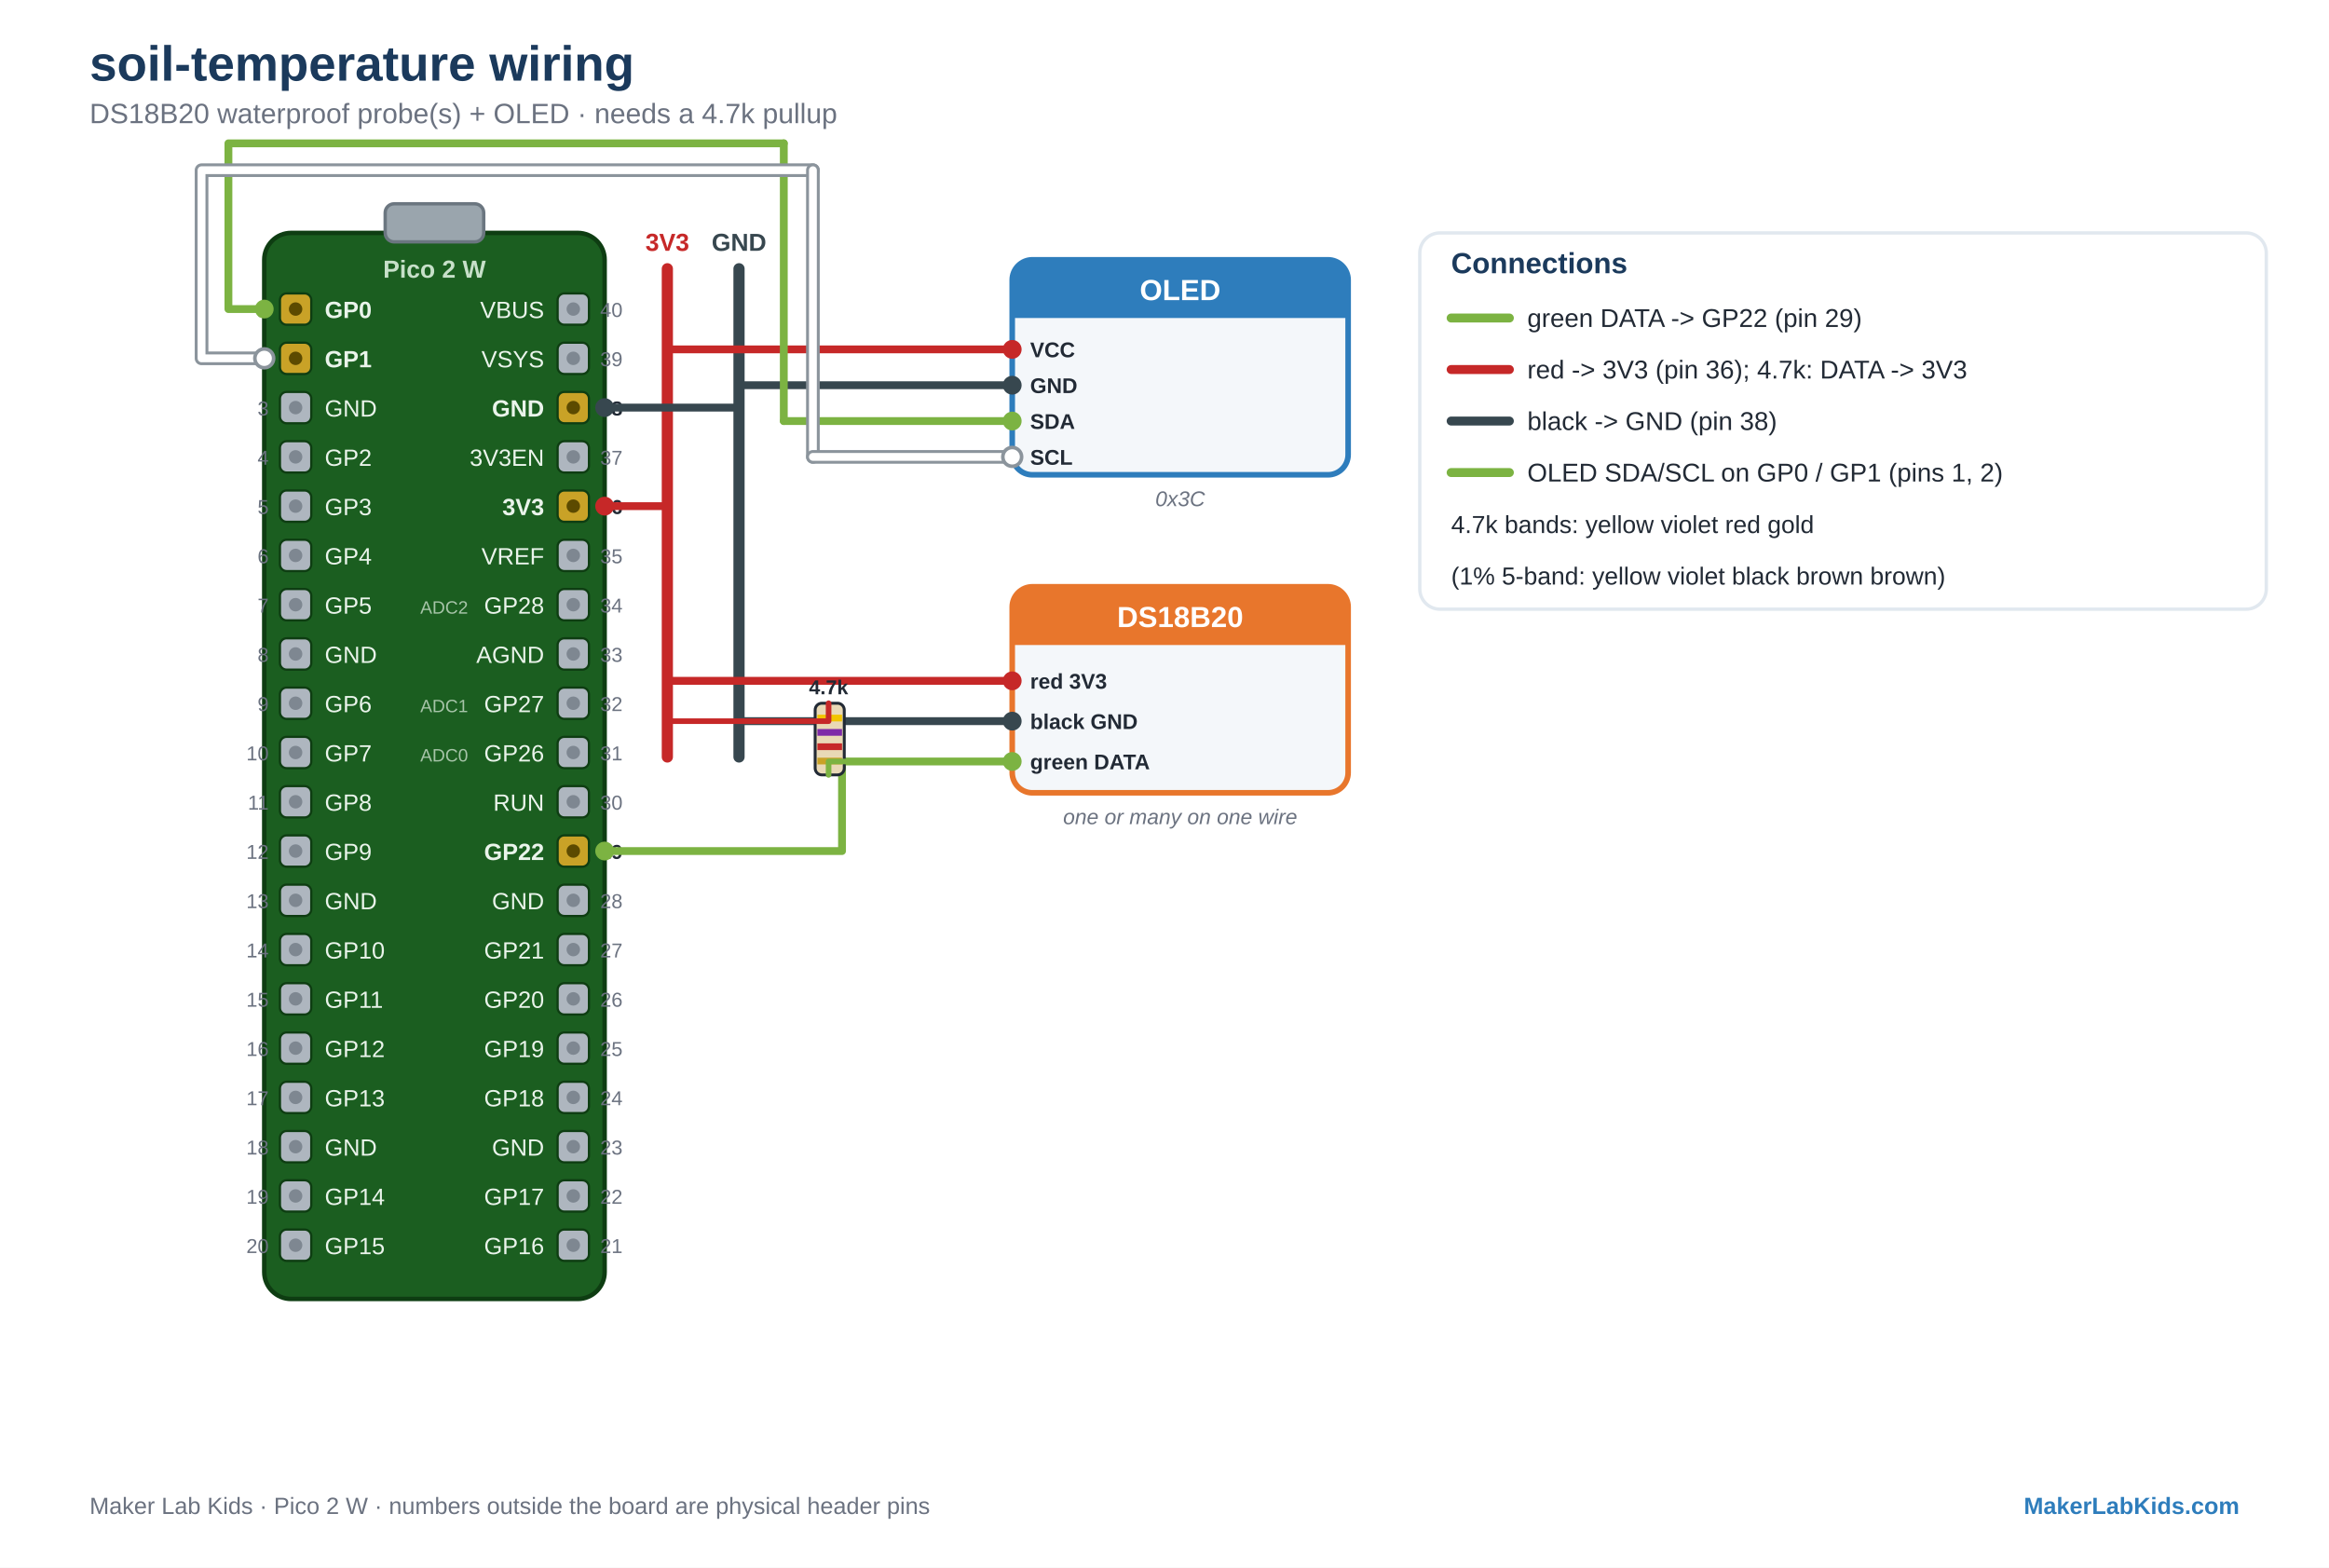
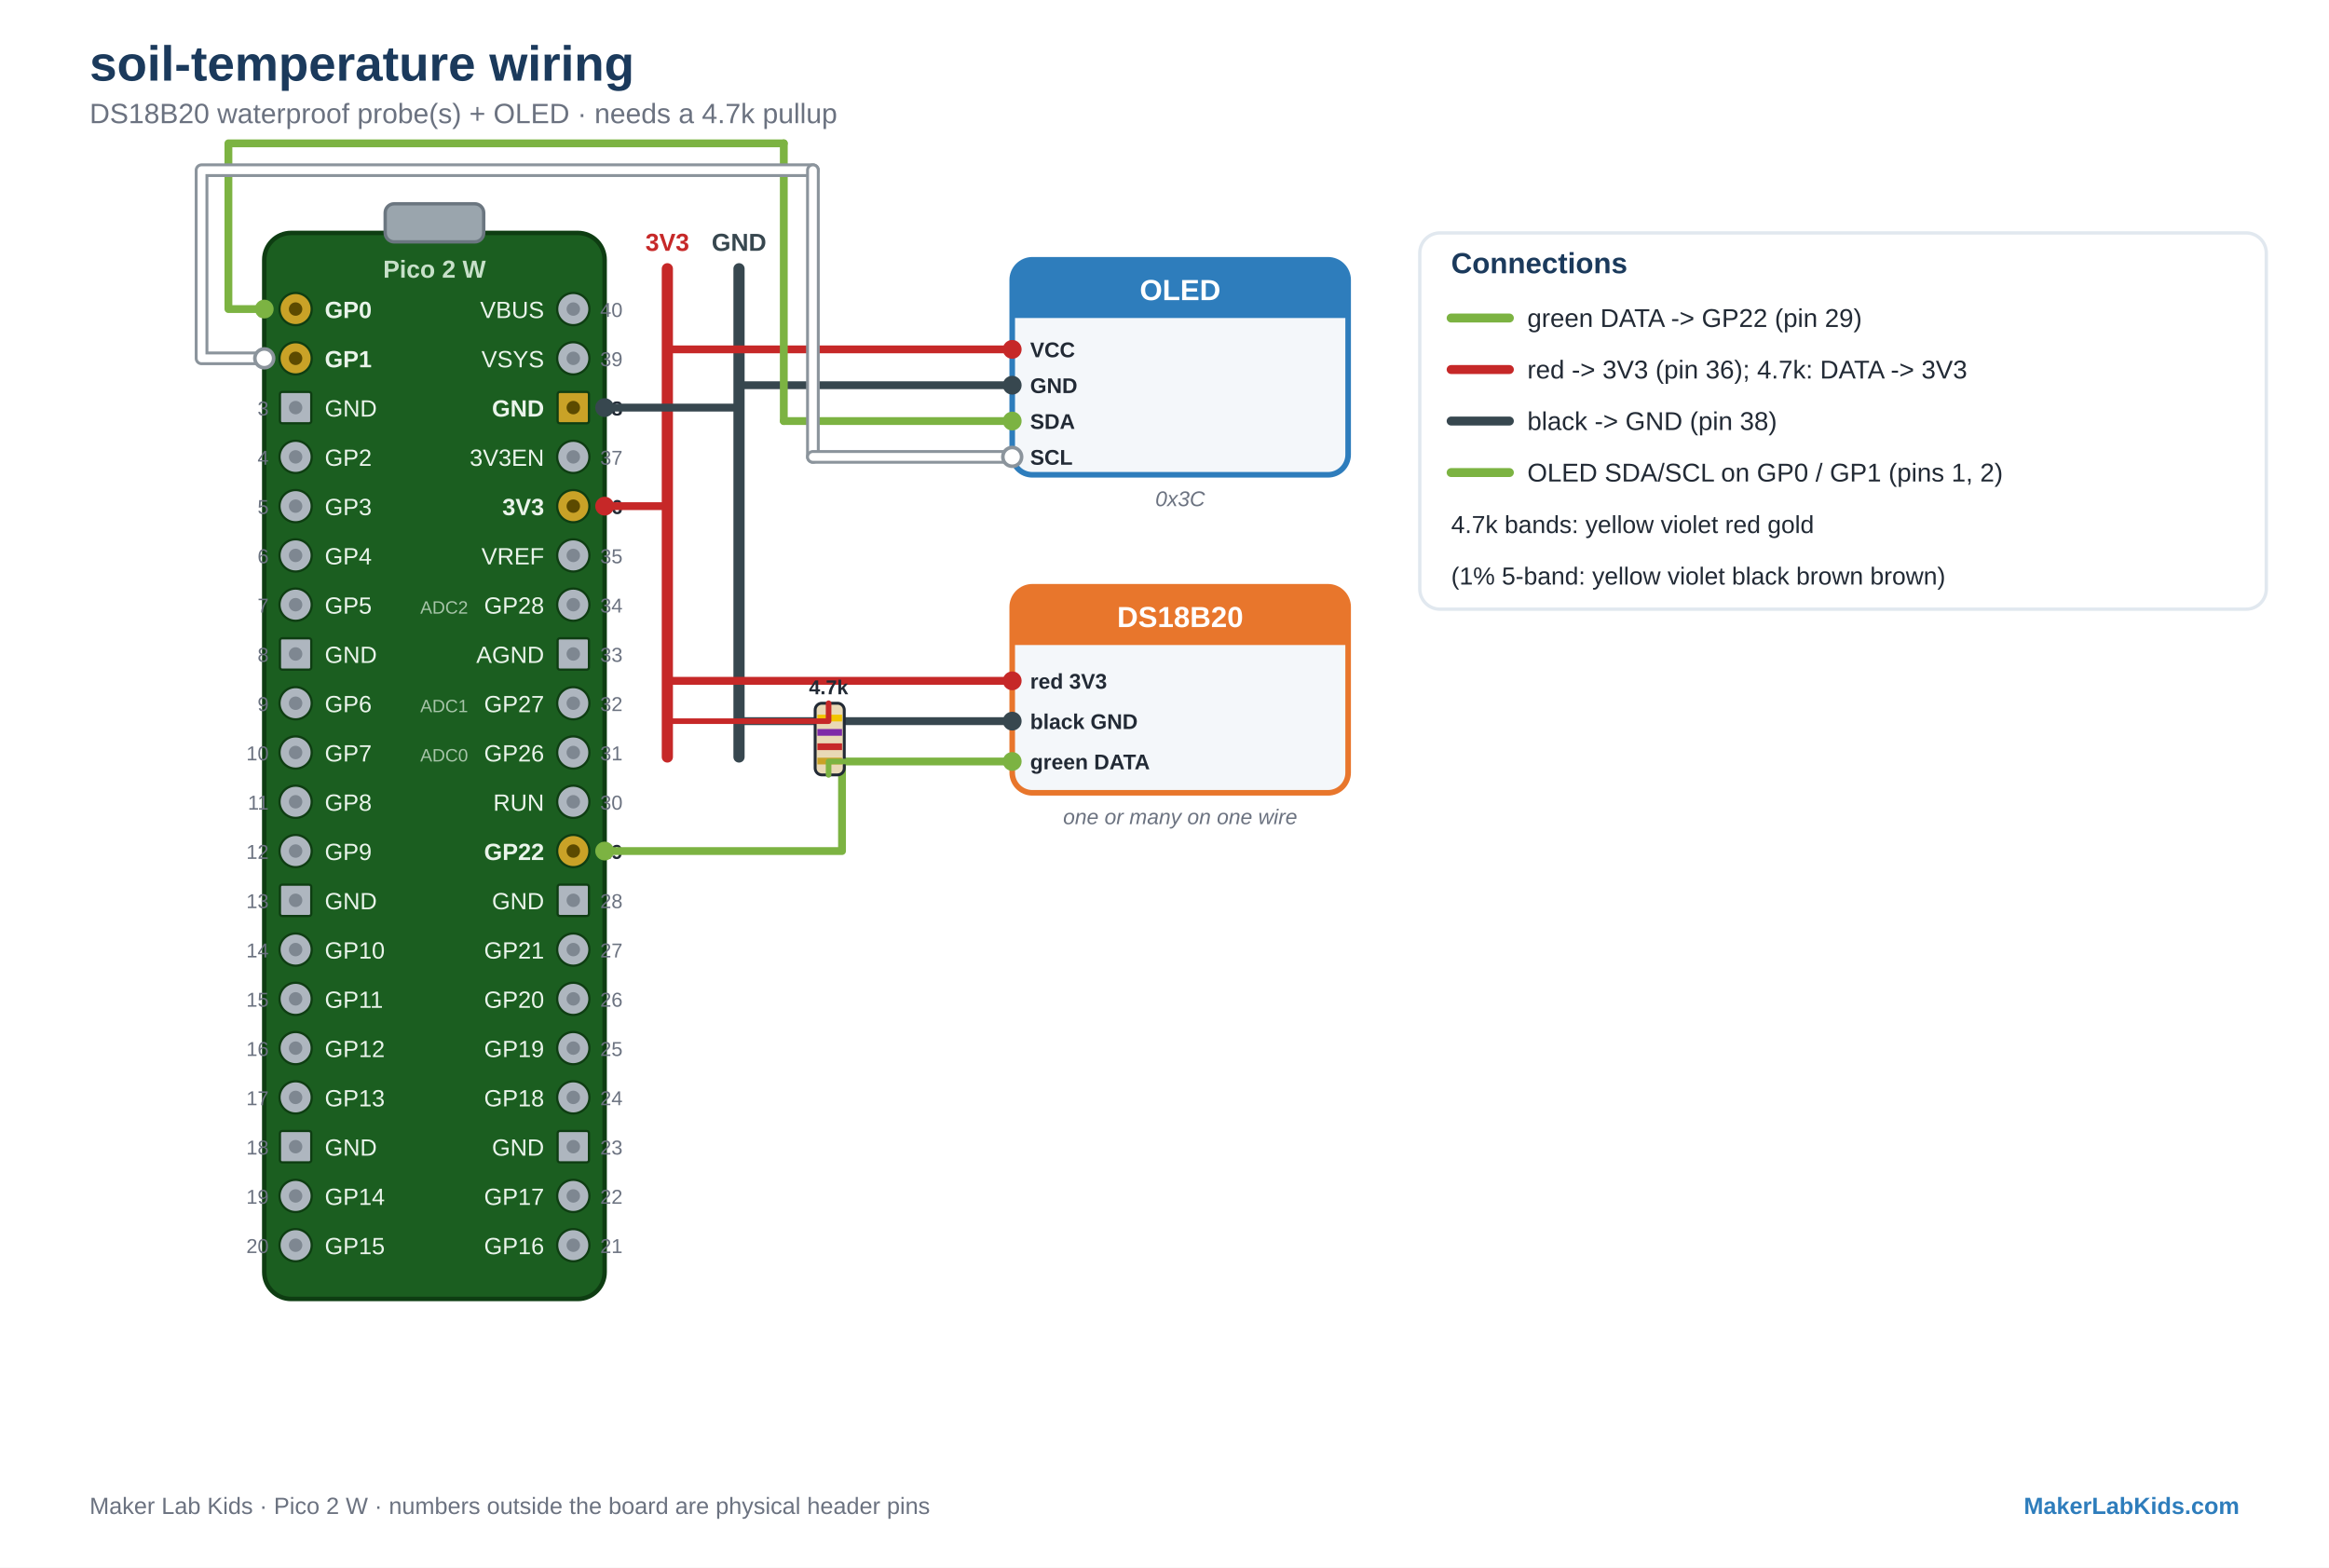
<svg xmlns="http://www.w3.org/2000/svg" viewBox="0 0 1040 700" font-family="Arial, Helvetica, sans-serif">
  <rect width="1040" height="700" fill="#FFFFFF" />
  <text x="40" y="36" font-family="Arial, Helvetica, sans-serif" font-size="22" fill="#1B3A5C" text-anchor="start" font-weight="bold">soil-temperature wiring</text>
  <text x="40" y="55" font-family="Arial, Helvetica, sans-serif" font-size="12.5" fill="#6B7280" text-anchor="start">DS18B20 waterproof probe(s) + OLED  ·  needs a 4.7k pullup</text>
  <rect x="118" y="104" width="152" height="476" rx="12" fill="#1B5E20" stroke="#0E3D12" stroke-width="2" />
  <rect x="172" y="91" width="44" height="17" rx="4" fill="#9AA5AD" stroke="#6B7680" stroke-width="1.5" />
  <text x="194" y="124" font-family="Arial, Helvetica, sans-serif" font-size="11" fill="#C7E0C9" text-anchor="middle" font-weight="bold">Pico 2 W</text>
-   <rect x="125" y="131" width="14" height="14" rx="3" fill="#C9A227" stroke="#0E3D12" stroke-width="1" />
+   <circle cx="132" cy="138" r="7.2" fill="#C9A227" stroke="#0E3D12" stroke-width="1" />
  <circle cx="132" cy="138" r="3" fill="#5C4A00" />
  <text x="145" y="142" font-family="Arial, Helvetica, sans-serif" font-size="10.5" fill="#EAF4EB" text-anchor="start" font-weight="bold">GP0</text>
  <text x="120" y="141.5" font-family="Arial, Helvetica, sans-serif" font-size="9" fill="#222A35" text-anchor="end" font-weight="bold">1</text>
-   <rect x="125" y="153" width="14" height="14" rx="3" fill="#C9A227" stroke="#0E3D12" stroke-width="1" />
+   <circle cx="132" cy="160" r="7.2" fill="#C9A227" stroke="#0E3D12" stroke-width="1" />
  <circle cx="132" cy="160" r="3" fill="#5C4A00" />
  <text x="145" y="164" font-family="Arial, Helvetica, sans-serif" font-size="10.5" fill="#EAF4EB" text-anchor="start" font-weight="bold">GP1</text>
  <text x="120" y="163.5" font-family="Arial, Helvetica, sans-serif" font-size="9" fill="#222A35" text-anchor="end" font-weight="bold">2</text>
-   <rect x="125" y="175" width="14" height="14" rx="3" fill="#AEB6BF" stroke="#0E3D12" stroke-width="1" />
+   <rect x="125" y="175" width="14" height="14" rx="1" fill="#AEB6BF" stroke="#0E3D12" stroke-width="1" />
  <circle cx="132" cy="182" r="3" fill="#7E8791" />
  <text x="145" y="186" font-family="Arial, Helvetica, sans-serif" font-size="10.5" fill="#EAF4EB" text-anchor="start">GND</text>
  <text x="120" y="185.5" font-family="Arial, Helvetica, sans-serif" font-size="9" fill="#6B7280" text-anchor="end">3</text>
-   <rect x="125" y="197" width="14" height="14" rx="3" fill="#AEB6BF" stroke="#0E3D12" stroke-width="1" />
+   <circle cx="132" cy="204" r="7.2" fill="#AEB6BF" stroke="#0E3D12" stroke-width="1" />
  <circle cx="132" cy="204" r="3" fill="#7E8791" />
  <text x="145" y="208" font-family="Arial, Helvetica, sans-serif" font-size="10.5" fill="#EAF4EB" text-anchor="start">GP2</text>
  <text x="120" y="207.5" font-family="Arial, Helvetica, sans-serif" font-size="9" fill="#6B7280" text-anchor="end">4</text>
-   <rect x="125" y="219" width="14" height="14" rx="3" fill="#AEB6BF" stroke="#0E3D12" stroke-width="1" />
+   <circle cx="132" cy="226" r="7.2" fill="#AEB6BF" stroke="#0E3D12" stroke-width="1" />
  <circle cx="132" cy="226" r="3" fill="#7E8791" />
  <text x="145" y="230" font-family="Arial, Helvetica, sans-serif" font-size="10.5" fill="#EAF4EB" text-anchor="start">GP3</text>
  <text x="120" y="229.5" font-family="Arial, Helvetica, sans-serif" font-size="9" fill="#6B7280" text-anchor="end">5</text>
-   <rect x="125" y="241" width="14" height="14" rx="3" fill="#AEB6BF" stroke="#0E3D12" stroke-width="1" />
+   <circle cx="132" cy="248" r="7.2" fill="#AEB6BF" stroke="#0E3D12" stroke-width="1" />
  <circle cx="132" cy="248" r="3" fill="#7E8791" />
  <text x="145" y="252" font-family="Arial, Helvetica, sans-serif" font-size="10.5" fill="#EAF4EB" text-anchor="start">GP4</text>
  <text x="120" y="251.5" font-family="Arial, Helvetica, sans-serif" font-size="9" fill="#6B7280" text-anchor="end">6</text>
-   <rect x="125" y="263" width="14" height="14" rx="3" fill="#AEB6BF" stroke="#0E3D12" stroke-width="1" />
+   <circle cx="132" cy="270" r="7.2" fill="#AEB6BF" stroke="#0E3D12" stroke-width="1" />
  <circle cx="132" cy="270" r="3" fill="#7E8791" />
  <text x="145" y="274" font-family="Arial, Helvetica, sans-serif" font-size="10.5" fill="#EAF4EB" text-anchor="start">GP5</text>
  <text x="120" y="273.5" font-family="Arial, Helvetica, sans-serif" font-size="9" fill="#6B7280" text-anchor="end">7</text>
-   <rect x="125" y="285" width="14" height="14" rx="3" fill="#AEB6BF" stroke="#0E3D12" stroke-width="1" />
+   <rect x="125" y="285" width="14" height="14" rx="1" fill="#AEB6BF" stroke="#0E3D12" stroke-width="1" />
  <circle cx="132" cy="292" r="3" fill="#7E8791" />
  <text x="145" y="296" font-family="Arial, Helvetica, sans-serif" font-size="10.5" fill="#EAF4EB" text-anchor="start">GND</text>
  <text x="120" y="295.5" font-family="Arial, Helvetica, sans-serif" font-size="9" fill="#6B7280" text-anchor="end">8</text>
-   <rect x="125" y="307" width="14" height="14" rx="3" fill="#AEB6BF" stroke="#0E3D12" stroke-width="1" />
+   <circle cx="132" cy="314" r="7.2" fill="#AEB6BF" stroke="#0E3D12" stroke-width="1" />
  <circle cx="132" cy="314" r="3" fill="#7E8791" />
  <text x="145" y="318" font-family="Arial, Helvetica, sans-serif" font-size="10.5" fill="#EAF4EB" text-anchor="start">GP6</text>
  <text x="120" y="317.5" font-family="Arial, Helvetica, sans-serif" font-size="9" fill="#6B7280" text-anchor="end">9</text>
-   <rect x="125" y="329" width="14" height="14" rx="3" fill="#AEB6BF" stroke="#0E3D12" stroke-width="1" />
+   <circle cx="132" cy="336" r="7.2" fill="#AEB6BF" stroke="#0E3D12" stroke-width="1" />
  <circle cx="132" cy="336" r="3" fill="#7E8791" />
  <text x="145" y="340" font-family="Arial, Helvetica, sans-serif" font-size="10.5" fill="#EAF4EB" text-anchor="start">GP7</text>
  <text x="120" y="339.5" font-family="Arial, Helvetica, sans-serif" font-size="9" fill="#6B7280" text-anchor="end">10</text>
-   <rect x="125" y="351" width="14" height="14" rx="3" fill="#AEB6BF" stroke="#0E3D12" stroke-width="1" />
+   <circle cx="132" cy="358" r="7.2" fill="#AEB6BF" stroke="#0E3D12" stroke-width="1" />
  <circle cx="132" cy="358" r="3" fill="#7E8791" />
  <text x="145" y="362" font-family="Arial, Helvetica, sans-serif" font-size="10.5" fill="#EAF4EB" text-anchor="start">GP8</text>
  <text x="120" y="361.5" font-family="Arial, Helvetica, sans-serif" font-size="9" fill="#6B7280" text-anchor="end">11</text>
-   <rect x="125" y="373" width="14" height="14" rx="3" fill="#AEB6BF" stroke="#0E3D12" stroke-width="1" />
+   <circle cx="132" cy="380" r="7.2" fill="#AEB6BF" stroke="#0E3D12" stroke-width="1" />
  <circle cx="132" cy="380" r="3" fill="#7E8791" />
  <text x="145" y="384" font-family="Arial, Helvetica, sans-serif" font-size="10.5" fill="#EAF4EB" text-anchor="start">GP9</text>
  <text x="120" y="383.5" font-family="Arial, Helvetica, sans-serif" font-size="9" fill="#6B7280" text-anchor="end">12</text>
-   <rect x="125" y="395" width="14" height="14" rx="3" fill="#AEB6BF" stroke="#0E3D12" stroke-width="1" />
+   <rect x="125" y="395" width="14" height="14" rx="1" fill="#AEB6BF" stroke="#0E3D12" stroke-width="1" />
  <circle cx="132" cy="402" r="3" fill="#7E8791" />
  <text x="145" y="406" font-family="Arial, Helvetica, sans-serif" font-size="10.5" fill="#EAF4EB" text-anchor="start">GND</text>
  <text x="120" y="405.5" font-family="Arial, Helvetica, sans-serif" font-size="9" fill="#6B7280" text-anchor="end">13</text>
-   <rect x="125" y="417" width="14" height="14" rx="3" fill="#AEB6BF" stroke="#0E3D12" stroke-width="1" />
+   <circle cx="132" cy="424" r="7.2" fill="#AEB6BF" stroke="#0E3D12" stroke-width="1" />
  <circle cx="132" cy="424" r="3" fill="#7E8791" />
  <text x="145" y="428" font-family="Arial, Helvetica, sans-serif" font-size="10.5" fill="#EAF4EB" text-anchor="start">GP10</text>
  <text x="120" y="427.5" font-family="Arial, Helvetica, sans-serif" font-size="9" fill="#6B7280" text-anchor="end">14</text>
-   <rect x="125" y="439" width="14" height="14" rx="3" fill="#AEB6BF" stroke="#0E3D12" stroke-width="1" />
+   <circle cx="132" cy="446" r="7.2" fill="#AEB6BF" stroke="#0E3D12" stroke-width="1" />
  <circle cx="132" cy="446" r="3" fill="#7E8791" />
  <text x="145" y="450" font-family="Arial, Helvetica, sans-serif" font-size="10.5" fill="#EAF4EB" text-anchor="start">GP11</text>
  <text x="120" y="449.5" font-family="Arial, Helvetica, sans-serif" font-size="9" fill="#6B7280" text-anchor="end">15</text>
-   <rect x="125" y="461" width="14" height="14" rx="3" fill="#AEB6BF" stroke="#0E3D12" stroke-width="1" />
+   <circle cx="132" cy="468" r="7.2" fill="#AEB6BF" stroke="#0E3D12" stroke-width="1" />
  <circle cx="132" cy="468" r="3" fill="#7E8791" />
  <text x="145" y="472" font-family="Arial, Helvetica, sans-serif" font-size="10.5" fill="#EAF4EB" text-anchor="start">GP12</text>
  <text x="120" y="471.5" font-family="Arial, Helvetica, sans-serif" font-size="9" fill="#6B7280" text-anchor="end">16</text>
-   <rect x="125" y="483" width="14" height="14" rx="3" fill="#AEB6BF" stroke="#0E3D12" stroke-width="1" />
+   <circle cx="132" cy="490" r="7.2" fill="#AEB6BF" stroke="#0E3D12" stroke-width="1" />
  <circle cx="132" cy="490" r="3" fill="#7E8791" />
  <text x="145" y="494" font-family="Arial, Helvetica, sans-serif" font-size="10.5" fill="#EAF4EB" text-anchor="start">GP13</text>
  <text x="120" y="493.5" font-family="Arial, Helvetica, sans-serif" font-size="9" fill="#6B7280" text-anchor="end">17</text>
-   <rect x="125" y="505" width="14" height="14" rx="3" fill="#AEB6BF" stroke="#0E3D12" stroke-width="1" />
+   <rect x="125" y="505" width="14" height="14" rx="1" fill="#AEB6BF" stroke="#0E3D12" stroke-width="1" />
  <circle cx="132" cy="512" r="3" fill="#7E8791" />
  <text x="145" y="516" font-family="Arial, Helvetica, sans-serif" font-size="10.5" fill="#EAF4EB" text-anchor="start">GND</text>
  <text x="120" y="515.5" font-family="Arial, Helvetica, sans-serif" font-size="9" fill="#6B7280" text-anchor="end">18</text>
-   <rect x="125" y="527" width="14" height="14" rx="3" fill="#AEB6BF" stroke="#0E3D12" stroke-width="1" />
+   <circle cx="132" cy="534" r="7.2" fill="#AEB6BF" stroke="#0E3D12" stroke-width="1" />
  <circle cx="132" cy="534" r="3" fill="#7E8791" />
  <text x="145" y="538" font-family="Arial, Helvetica, sans-serif" font-size="10.5" fill="#EAF4EB" text-anchor="start">GP14</text>
  <text x="120" y="537.5" font-family="Arial, Helvetica, sans-serif" font-size="9" fill="#6B7280" text-anchor="end">19</text>
-   <rect x="125" y="549" width="14" height="14" rx="3" fill="#AEB6BF" stroke="#0E3D12" stroke-width="1" />
+   <circle cx="132" cy="556" r="7.2" fill="#AEB6BF" stroke="#0E3D12" stroke-width="1" />
  <circle cx="132" cy="556" r="3" fill="#7E8791" />
  <text x="145" y="560" font-family="Arial, Helvetica, sans-serif" font-size="10.5" fill="#EAF4EB" text-anchor="start">GP15</text>
  <text x="120" y="559.5" font-family="Arial, Helvetica, sans-serif" font-size="9" fill="#6B7280" text-anchor="end">20</text>
-   <rect x="249" y="549" width="14" height="14" rx="3" fill="#AEB6BF" stroke="#0E3D12" stroke-width="1" />
+   <circle cx="256" cy="556" r="7.2" fill="#AEB6BF" stroke="#0E3D12" stroke-width="1" />
  <circle cx="256" cy="556" r="3" fill="#7E8791" />
  <text x="243" y="560" font-family="Arial, Helvetica, sans-serif" font-size="10.5" fill="#EAF4EB" text-anchor="end">GP16</text>
  <text x="268" y="559.5" font-family="Arial, Helvetica, sans-serif" font-size="9" fill="#6B7280" text-anchor="start">21</text>
-   <rect x="249" y="527" width="14" height="14" rx="3" fill="#AEB6BF" stroke="#0E3D12" stroke-width="1" />
+   <circle cx="256" cy="534" r="7.2" fill="#AEB6BF" stroke="#0E3D12" stroke-width="1" />
  <circle cx="256" cy="534" r="3" fill="#7E8791" />
  <text x="243" y="538" font-family="Arial, Helvetica, sans-serif" font-size="10.5" fill="#EAF4EB" text-anchor="end">GP17</text>
  <text x="268" y="537.5" font-family="Arial, Helvetica, sans-serif" font-size="9" fill="#6B7280" text-anchor="start">22</text>
-   <rect x="249" y="505" width="14" height="14" rx="3" fill="#AEB6BF" stroke="#0E3D12" stroke-width="1" />
+   <rect x="249" y="505" width="14" height="14" rx="1" fill="#AEB6BF" stroke="#0E3D12" stroke-width="1" />
  <circle cx="256" cy="512" r="3" fill="#7E8791" />
  <text x="243" y="516" font-family="Arial, Helvetica, sans-serif" font-size="10.5" fill="#EAF4EB" text-anchor="end">GND</text>
  <text x="268" y="515.5" font-family="Arial, Helvetica, sans-serif" font-size="9" fill="#6B7280" text-anchor="start">23</text>
-   <rect x="249" y="483" width="14" height="14" rx="3" fill="#AEB6BF" stroke="#0E3D12" stroke-width="1" />
+   <circle cx="256" cy="490" r="7.2" fill="#AEB6BF" stroke="#0E3D12" stroke-width="1" />
  <circle cx="256" cy="490" r="3" fill="#7E8791" />
  <text x="243" y="494" font-family="Arial, Helvetica, sans-serif" font-size="10.5" fill="#EAF4EB" text-anchor="end">GP18</text>
  <text x="268" y="493.5" font-family="Arial, Helvetica, sans-serif" font-size="9" fill="#6B7280" text-anchor="start">24</text>
-   <rect x="249" y="461" width="14" height="14" rx="3" fill="#AEB6BF" stroke="#0E3D12" stroke-width="1" />
+   <circle cx="256" cy="468" r="7.2" fill="#AEB6BF" stroke="#0E3D12" stroke-width="1" />
  <circle cx="256" cy="468" r="3" fill="#7E8791" />
  <text x="243" y="472" font-family="Arial, Helvetica, sans-serif" font-size="10.5" fill="#EAF4EB" text-anchor="end">GP19</text>
  <text x="268" y="471.5" font-family="Arial, Helvetica, sans-serif" font-size="9" fill="#6B7280" text-anchor="start">25</text>
-   <rect x="249" y="439" width="14" height="14" rx="3" fill="#AEB6BF" stroke="#0E3D12" stroke-width="1" />
+   <circle cx="256" cy="446" r="7.2" fill="#AEB6BF" stroke="#0E3D12" stroke-width="1" />
  <circle cx="256" cy="446" r="3" fill="#7E8791" />
  <text x="243" y="450" font-family="Arial, Helvetica, sans-serif" font-size="10.5" fill="#EAF4EB" text-anchor="end">GP20</text>
  <text x="268" y="449.5" font-family="Arial, Helvetica, sans-serif" font-size="9" fill="#6B7280" text-anchor="start">26</text>
-   <rect x="249" y="417" width="14" height="14" rx="3" fill="#AEB6BF" stroke="#0E3D12" stroke-width="1" />
+   <circle cx="256" cy="424" r="7.2" fill="#AEB6BF" stroke="#0E3D12" stroke-width="1" />
  <circle cx="256" cy="424" r="3" fill="#7E8791" />
  <text x="243" y="428" font-family="Arial, Helvetica, sans-serif" font-size="10.5" fill="#EAF4EB" text-anchor="end">GP21</text>
  <text x="268" y="427.5" font-family="Arial, Helvetica, sans-serif" font-size="9" fill="#6B7280" text-anchor="start">27</text>
-   <rect x="249" y="395" width="14" height="14" rx="3" fill="#AEB6BF" stroke="#0E3D12" stroke-width="1" />
+   <rect x="249" y="395" width="14" height="14" rx="1" fill="#AEB6BF" stroke="#0E3D12" stroke-width="1" />
  <circle cx="256" cy="402" r="3" fill="#7E8791" />
  <text x="243" y="406" font-family="Arial, Helvetica, sans-serif" font-size="10.5" fill="#EAF4EB" text-anchor="end">GND</text>
  <text x="268" y="405.5" font-family="Arial, Helvetica, sans-serif" font-size="9" fill="#6B7280" text-anchor="start">28</text>
-   <rect x="249" y="373" width="14" height="14" rx="3" fill="#C9A227" stroke="#0E3D12" stroke-width="1" />
+   <circle cx="256" cy="380" r="7.2" fill="#C9A227" stroke="#0E3D12" stroke-width="1" />
  <circle cx="256" cy="380" r="3" fill="#5C4A00" />
  <text x="243" y="384" font-family="Arial, Helvetica, sans-serif" font-size="10.5" fill="#EAF4EB" text-anchor="end" font-weight="bold">GP22</text>
  <text x="268" y="383.5" font-family="Arial, Helvetica, sans-serif" font-size="9" fill="#222A35" text-anchor="start" font-weight="bold">29</text>
-   <rect x="249" y="351" width="14" height="14" rx="3" fill="#AEB6BF" stroke="#0E3D12" stroke-width="1" />
+   <circle cx="256" cy="358" r="7.2" fill="#AEB6BF" stroke="#0E3D12" stroke-width="1" />
  <circle cx="256" cy="358" r="3" fill="#7E8791" />
  <text x="243" y="362" font-family="Arial, Helvetica, sans-serif" font-size="10.5" fill="#EAF4EB" text-anchor="end">RUN</text>
  <text x="268" y="361.5" font-family="Arial, Helvetica, sans-serif" font-size="9" fill="#6B7280" text-anchor="start">30</text>
-   <rect x="249" y="329" width="14" height="14" rx="3" fill="#AEB6BF" stroke="#0E3D12" stroke-width="1" />
+   <circle cx="256" cy="336" r="7.2" fill="#AEB6BF" stroke="#0E3D12" stroke-width="1" />
  <circle cx="256" cy="336" r="3" fill="#7E8791" />
  <text x="243" y="340" font-family="Arial, Helvetica, sans-serif" font-size="10.5" fill="#EAF4EB" text-anchor="end">GP26</text>
  <text x="209" y="340" font-family="Arial, Helvetica, sans-serif" font-size="8" fill="#A6C4A8" text-anchor="end">ADC0</text>
  <text x="268" y="339.5" font-family="Arial, Helvetica, sans-serif" font-size="9" fill="#6B7280" text-anchor="start">31</text>
-   <rect x="249" y="307" width="14" height="14" rx="3" fill="#AEB6BF" stroke="#0E3D12" stroke-width="1" />
+   <circle cx="256" cy="314" r="7.2" fill="#AEB6BF" stroke="#0E3D12" stroke-width="1" />
  <circle cx="256" cy="314" r="3" fill="#7E8791" />
  <text x="243" y="318" font-family="Arial, Helvetica, sans-serif" font-size="10.5" fill="#EAF4EB" text-anchor="end">GP27</text>
  <text x="209" y="318" font-family="Arial, Helvetica, sans-serif" font-size="8" fill="#A6C4A8" text-anchor="end">ADC1</text>
  <text x="268" y="317.5" font-family="Arial, Helvetica, sans-serif" font-size="9" fill="#6B7280" text-anchor="start">32</text>
-   <rect x="249" y="285" width="14" height="14" rx="3" fill="#AEB6BF" stroke="#0E3D12" stroke-width="1" />
+   <rect x="249" y="285" width="14" height="14" rx="1" fill="#AEB6BF" stroke="#0E3D12" stroke-width="1" />
  <circle cx="256" cy="292" r="3" fill="#7E8791" />
  <text x="243" y="296" font-family="Arial, Helvetica, sans-serif" font-size="10.5" fill="#EAF4EB" text-anchor="end">AGND</text>
  <text x="268" y="295.5" font-family="Arial, Helvetica, sans-serif" font-size="9" fill="#6B7280" text-anchor="start">33</text>
-   <rect x="249" y="263" width="14" height="14" rx="3" fill="#AEB6BF" stroke="#0E3D12" stroke-width="1" />
+   <circle cx="256" cy="270" r="7.2" fill="#AEB6BF" stroke="#0E3D12" stroke-width="1" />
  <circle cx="256" cy="270" r="3" fill="#7E8791" />
  <text x="243" y="274" font-family="Arial, Helvetica, sans-serif" font-size="10.5" fill="#EAF4EB" text-anchor="end">GP28</text>
  <text x="209" y="274" font-family="Arial, Helvetica, sans-serif" font-size="8" fill="#A6C4A8" text-anchor="end">ADC2</text>
  <text x="268" y="273.5" font-family="Arial, Helvetica, sans-serif" font-size="9" fill="#6B7280" text-anchor="start">34</text>
-   <rect x="249" y="241" width="14" height="14" rx="3" fill="#AEB6BF" stroke="#0E3D12" stroke-width="1" />
+   <circle cx="256" cy="248" r="7.2" fill="#AEB6BF" stroke="#0E3D12" stroke-width="1" />
  <circle cx="256" cy="248" r="3" fill="#7E8791" />
  <text x="243" y="252" font-family="Arial, Helvetica, sans-serif" font-size="10.5" fill="#EAF4EB" text-anchor="end">VREF</text>
  <text x="268" y="251.5" font-family="Arial, Helvetica, sans-serif" font-size="9" fill="#6B7280" text-anchor="start">35</text>
-   <rect x="249" y="219" width="14" height="14" rx="3" fill="#C9A227" stroke="#0E3D12" stroke-width="1" />
+   <circle cx="256" cy="226" r="7.2" fill="#C9A227" stroke="#0E3D12" stroke-width="1" />
  <circle cx="256" cy="226" r="3" fill="#5C4A00" />
  <text x="243" y="230" font-family="Arial, Helvetica, sans-serif" font-size="10.5" fill="#EAF4EB" text-anchor="end" font-weight="bold">3V3</text>
  <text x="268" y="229.5" font-family="Arial, Helvetica, sans-serif" font-size="9" fill="#222A35" text-anchor="start" font-weight="bold">36</text>
-   <rect x="249" y="197" width="14" height="14" rx="3" fill="#AEB6BF" stroke="#0E3D12" stroke-width="1" />
+   <circle cx="256" cy="204" r="7.2" fill="#AEB6BF" stroke="#0E3D12" stroke-width="1" />
  <circle cx="256" cy="204" r="3" fill="#7E8791" />
  <text x="243" y="208" font-family="Arial, Helvetica, sans-serif" font-size="10.5" fill="#EAF4EB" text-anchor="end">3V3EN</text>
  <text x="268" y="207.5" font-family="Arial, Helvetica, sans-serif" font-size="9" fill="#6B7280" text-anchor="start">37</text>
-   <rect x="249" y="175" width="14" height="14" rx="3" fill="#C9A227" stroke="#0E3D12" stroke-width="1" />
+   <rect x="249" y="175" width="14" height="14" rx="1" fill="#C9A227" stroke="#0E3D12" stroke-width="1" />
  <circle cx="256" cy="182" r="3" fill="#5C4A00" />
  <text x="243" y="186" font-family="Arial, Helvetica, sans-serif" font-size="10.5" fill="#EAF4EB" text-anchor="end" font-weight="bold">GND</text>
  <text x="268" y="185.5" font-family="Arial, Helvetica, sans-serif" font-size="9" fill="#222A35" text-anchor="start" font-weight="bold">38</text>
-   <rect x="249" y="153" width="14" height="14" rx="3" fill="#AEB6BF" stroke="#0E3D12" stroke-width="1" />
+   <circle cx="256" cy="160" r="7.2" fill="#AEB6BF" stroke="#0E3D12" stroke-width="1" />
  <circle cx="256" cy="160" r="3" fill="#7E8791" />
  <text x="243" y="164" font-family="Arial, Helvetica, sans-serif" font-size="10.5" fill="#EAF4EB" text-anchor="end">VSYS</text>
  <text x="268" y="163.5" font-family="Arial, Helvetica, sans-serif" font-size="9" fill="#6B7280" text-anchor="start">39</text>
-   <rect x="249" y="131" width="14" height="14" rx="3" fill="#AEB6BF" stroke="#0E3D12" stroke-width="1" />
+   <circle cx="256" cy="138" r="7.2" fill="#AEB6BF" stroke="#0E3D12" stroke-width="1" />
  <circle cx="256" cy="138" r="3" fill="#7E8791" />
  <text x="243" y="142" font-family="Arial, Helvetica, sans-serif" font-size="10.5" fill="#EAF4EB" text-anchor="end">VBUS</text>
  <text x="268" y="141.5" font-family="Arial, Helvetica, sans-serif" font-size="9" fill="#6B7280" text-anchor="start">40</text>
  <path d="M298 120 L298 338" fill="none" stroke="#C62828" stroke-width="5" stroke-linejoin="round" stroke-linecap="round" />
  <path d="M330 120 L330 338" fill="none" stroke="#37474F" stroke-width="5" stroke-linejoin="round" stroke-linecap="round" />
  <text x="298" y="112" font-family="Arial, Helvetica, sans-serif" font-size="11" fill="#C62828" text-anchor="middle" font-weight="bold">3V3</text>
  <text x="330" y="112" font-family="Arial, Helvetica, sans-serif" font-size="11" fill="#37474F" text-anchor="middle" font-weight="bold">GND</text>
  <path d="M270 226 L298 226" fill="none" stroke="#C62828" stroke-width="3.5" stroke-linejoin="round" stroke-linecap="round" />
  <circle cx="270" cy="226" r="4.2" fill="#C62828" />
  <path d="M270 182 L330 182" fill="none" stroke="#37474F" stroke-width="3.5" stroke-linejoin="round" stroke-linecap="round" />
  <circle cx="270" cy="182" r="4.2" fill="#37474F" />
  <rect x="452" y="116" width="150" height="96" rx="9" fill="#F4F7FA" stroke="#2E7DBC" stroke-width="2.5" />
  <path d="M452 125 q0 -9 9 -9 h132 q9 0 9 9 v17 h-150 z" fill="#2E7DBC" />
  <text x="527" y="134" font-family="Arial, Helvetica, sans-serif" font-size="13" fill="#FFFFFF" text-anchor="middle" font-weight="bold">OLED</text>
  <text x="527" y="226" font-family="Arial, Helvetica, sans-serif" font-size="9.5" fill="#6B7280" text-anchor="middle" font-style="italic">0x3C</text>
  <text x="460" y="159.5" font-family="Arial, Helvetica, sans-serif" font-size="9.5" fill="#222A35" text-anchor="start" font-weight="bold">VCC</text>
  <text x="460" y="175.5" font-family="Arial, Helvetica, sans-serif" font-size="9.5" fill="#222A35" text-anchor="start" font-weight="bold">GND</text>
  <text x="460" y="191.5" font-family="Arial, Helvetica, sans-serif" font-size="9.5" fill="#222A35" text-anchor="start" font-weight="bold">SDA</text>
  <text x="460" y="207.5" font-family="Arial, Helvetica, sans-serif" font-size="9.5" fill="#222A35" text-anchor="start" font-weight="bold">SCL</text>
  <rect x="452" y="262" width="150" height="92" rx="9" fill="#F4F7FA" stroke="#E8762C" stroke-width="2.5" />
  <path d="M452 271 q0 -9 9 -9 h132 q9 0 9 9 v17 h-150 z" fill="#E8762C" />
  <text x="527" y="280" font-family="Arial, Helvetica, sans-serif" font-size="13" fill="#FFFFFF" text-anchor="middle" font-weight="bold">DS18B20</text>
  <text x="527" y="368" font-family="Arial, Helvetica, sans-serif" font-size="9.5" fill="#6B7280" text-anchor="middle" font-style="italic">one or many on one wire</text>
  <text x="460" y="307.5" font-family="Arial, Helvetica, sans-serif" font-size="9.5" fill="#222A35" text-anchor="start" font-weight="bold">red 3V3</text>
  <text x="460" y="325.5" font-family="Arial, Helvetica, sans-serif" font-size="9.5" fill="#222A35" text-anchor="start" font-weight="bold">black GND</text>
  <text x="460" y="343.5" font-family="Arial, Helvetica, sans-serif" font-size="9.5" fill="#222A35" text-anchor="start" font-weight="bold">green DATA</text>
  <path d="M298 156 L452 156" fill="none" stroke="#C62828" stroke-width="3.5" stroke-linejoin="round" stroke-linecap="round" />
  <circle cx="452" cy="156" r="4.2" fill="#C62828" />
  <path d="M330 172 L452 172" fill="none" stroke="#37474F" stroke-width="3.5" stroke-linejoin="round" stroke-linecap="round" />
  <circle cx="452" cy="172" r="4.2" fill="#37474F" />
  <path d="M118 138 L102 138 L102 64 L350 64" fill="none" stroke="#7CB342" stroke-width="3.5" stroke-linejoin="round" stroke-linecap="round" />
  <circle cx="118" cy="138" r="4.2" fill="#7CB342" />
  <path d="M350 64 L350 188" fill="none" stroke="#7CB342" stroke-width="3.5" stroke-linejoin="round" stroke-linecap="round" />
  <path d="M350 188 L452 188" fill="none" stroke="#7CB342" stroke-width="3.5" stroke-linejoin="round" stroke-linecap="round" />
  <circle cx="452" cy="188" r="4.2" fill="#7CB342" />
  <path d="M118 160 L90 160 L90 76 L363 76" fill="none" stroke="#8B949C" stroke-width="6.1" stroke-linejoin="round" stroke-linecap="round" />
  <path d="M118 160 L90 160 L90 76 L363 76" fill="none" stroke="#FFFFFF" stroke-width="3.5" stroke-linejoin="round" stroke-linecap="round" />
  <circle cx="118" cy="160" r="4.2" fill="#FFFFFF" stroke="#8B949C" stroke-width="1.6" />
  <path d="M363 76 L363 204" fill="none" stroke="#8B949C" stroke-width="6.1" stroke-linejoin="round" stroke-linecap="round" />
  <path d="M363 76 L363 204" fill="none" stroke="#FFFFFF" stroke-width="3.5" stroke-linejoin="round" stroke-linecap="round" />
  <path d="M363 204 L452 204" fill="none" stroke="#8B949C" stroke-width="6.1" stroke-linejoin="round" stroke-linecap="round" />
  <path d="M363 204 L452 204" fill="none" stroke="#FFFFFF" stroke-width="3.5" stroke-linejoin="round" stroke-linecap="round" />
  <circle cx="452" cy="204" r="4.2" fill="#FFFFFF" stroke="#8B949C" stroke-width="1.6" />
  <path d="M298 304 L452 304" fill="none" stroke="#C62828" stroke-width="3.5" stroke-linejoin="round" stroke-linecap="round" />
  <circle cx="452" cy="304" r="4.2" fill="#C62828" />
  <path d="M330 322 L452 322" fill="none" stroke="#37474F" stroke-width="3.5" stroke-linejoin="round" stroke-linecap="round" />
  <circle cx="452" cy="322" r="4.2" fill="#37474F" />
  <path d="M270 380 L376 380 L376 340 L452 340" fill="none" stroke="#7CB342" stroke-width="3.5" stroke-linejoin="round" stroke-linecap="round" />
  <circle cx="270" cy="380" r="4.2" fill="#7CB342" />
  <circle cx="452" cy="340" r="4.2" fill="#7CB342" />
  <rect x="364" y="314" width="13" height="32" rx="3" fill="#E9D9B6" stroke="#222A35" stroke-width="1.3" />
  <rect x="365" y="319.12" width="11" height="3" fill="#F2C400" />
  <rect x="365" y="325.52" width="11" height="3" fill="#7E2AA8" />
  <rect x="365" y="331.92" width="11" height="3" fill="#C62828" />
  <rect x="365" y="338.32" width="11" height="3" fill="#C9A227" />
  <text x="370" y="310" font-family="Arial, Helvetica, sans-serif" font-size="9" fill="#222A35" text-anchor="middle" font-weight="bold">4.7k</text>
  <path d="M298 322 L370 322 L370 314" fill="none" stroke="#C62828" stroke-width="2.5" stroke-linejoin="round" stroke-linecap="round" />
  <path d="M370 346 L370 340 L444 340" fill="none" stroke="#7CB342" stroke-width="2.5" stroke-linejoin="round" stroke-linecap="round" />
  <rect x="634" y="104" width="378" height="168" rx="9" fill="#FFFFFF" stroke="#E1E8EF" stroke-width="1.5" />
  <text x="648" y="122" font-family="Arial, Helvetica, sans-serif" font-size="13" fill="#1B3A5C" text-anchor="start" font-weight="bold">Connections</text>
  <line x1="648" y1="142" x2="674" y2="142" stroke="#7CB342" stroke-width="4" stroke-linecap="round" />
  <text x="682" y="146" font-family="Arial, Helvetica, sans-serif" font-size="11.5" fill="#222A35" text-anchor="start">green DATA -&gt; GP22 (pin 29)</text>
  <line x1="648" y1="165" x2="674" y2="165" stroke="#C62828" stroke-width="4" stroke-linecap="round" />
  <text x="682" y="169" font-family="Arial, Helvetica, sans-serif" font-size="11.5" fill="#222A35" text-anchor="start">red -&gt; 3V3 (pin 36);  4.7k: DATA -&gt; 3V3</text>
  <line x1="648" y1="188" x2="674" y2="188" stroke="#37474F" stroke-width="4" stroke-linecap="round" />
  <text x="682" y="192" font-family="Arial, Helvetica, sans-serif" font-size="11.5" fill="#222A35" text-anchor="start">black -&gt; GND (pin 38)</text>
  <line x1="648" y1="211" x2="674" y2="211" stroke="#7CB342" stroke-width="4" stroke-linecap="round" />
  <text x="682" y="215" font-family="Arial, Helvetica, sans-serif" font-size="11.5" fill="#222A35" text-anchor="start">OLED SDA/SCL on GP0 / GP1 (pins 1, 2)</text>
  <text x="648" y="238" font-family="Arial, Helvetica, sans-serif" font-size="11" fill="#222A35" text-anchor="start">4.7k bands: yellow violet red gold</text>
  <text x="648" y="261" font-family="Arial, Helvetica, sans-serif" font-size="11" fill="#222A35" text-anchor="start">  (1% 5-band: yellow violet black brown brown)</text>
  <text x="40" y="676" font-family="Arial, Helvetica, sans-serif" font-size="10.5" fill="#6B7280" text-anchor="start">Maker Lab Kids  ·  Pico 2 W  ·  numbers outside the board are physical header pins</text>
  <text x="1000" y="676" font-family="Arial, Helvetica, sans-serif" font-size="10.5" fill="#2E7DBC" text-anchor="end" font-weight="bold">MakerLabKids.com</text>
</svg>
